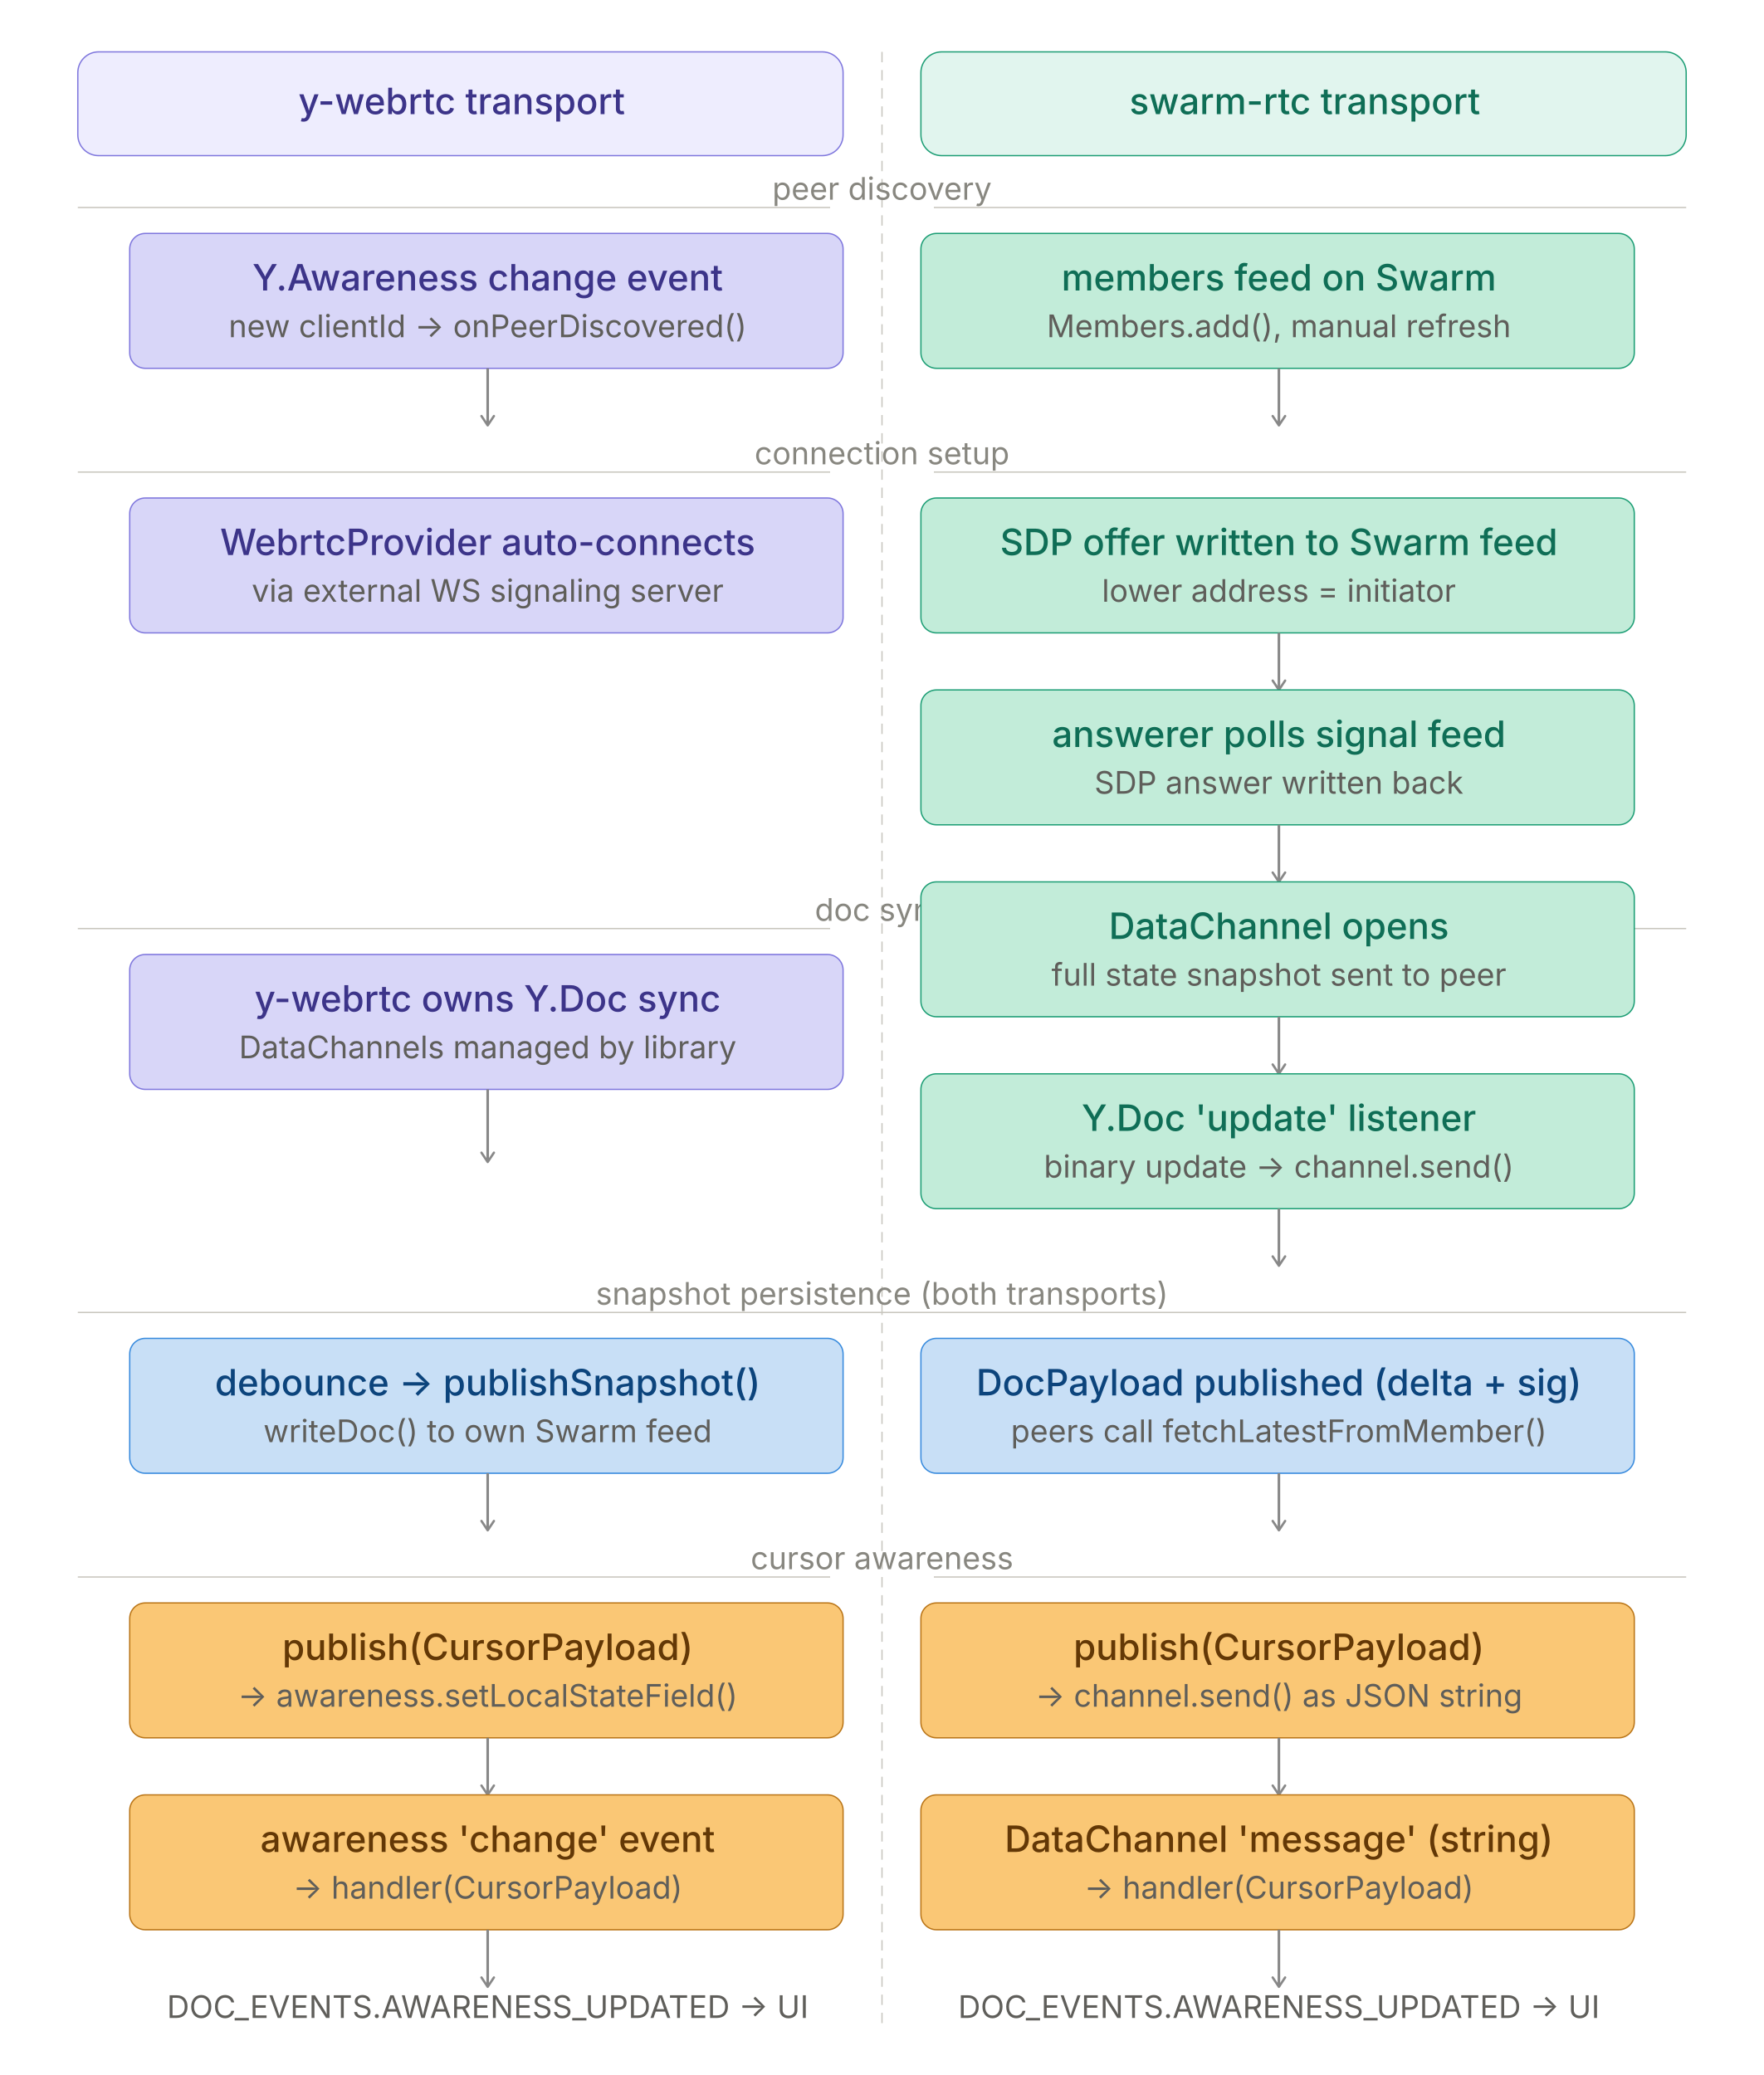
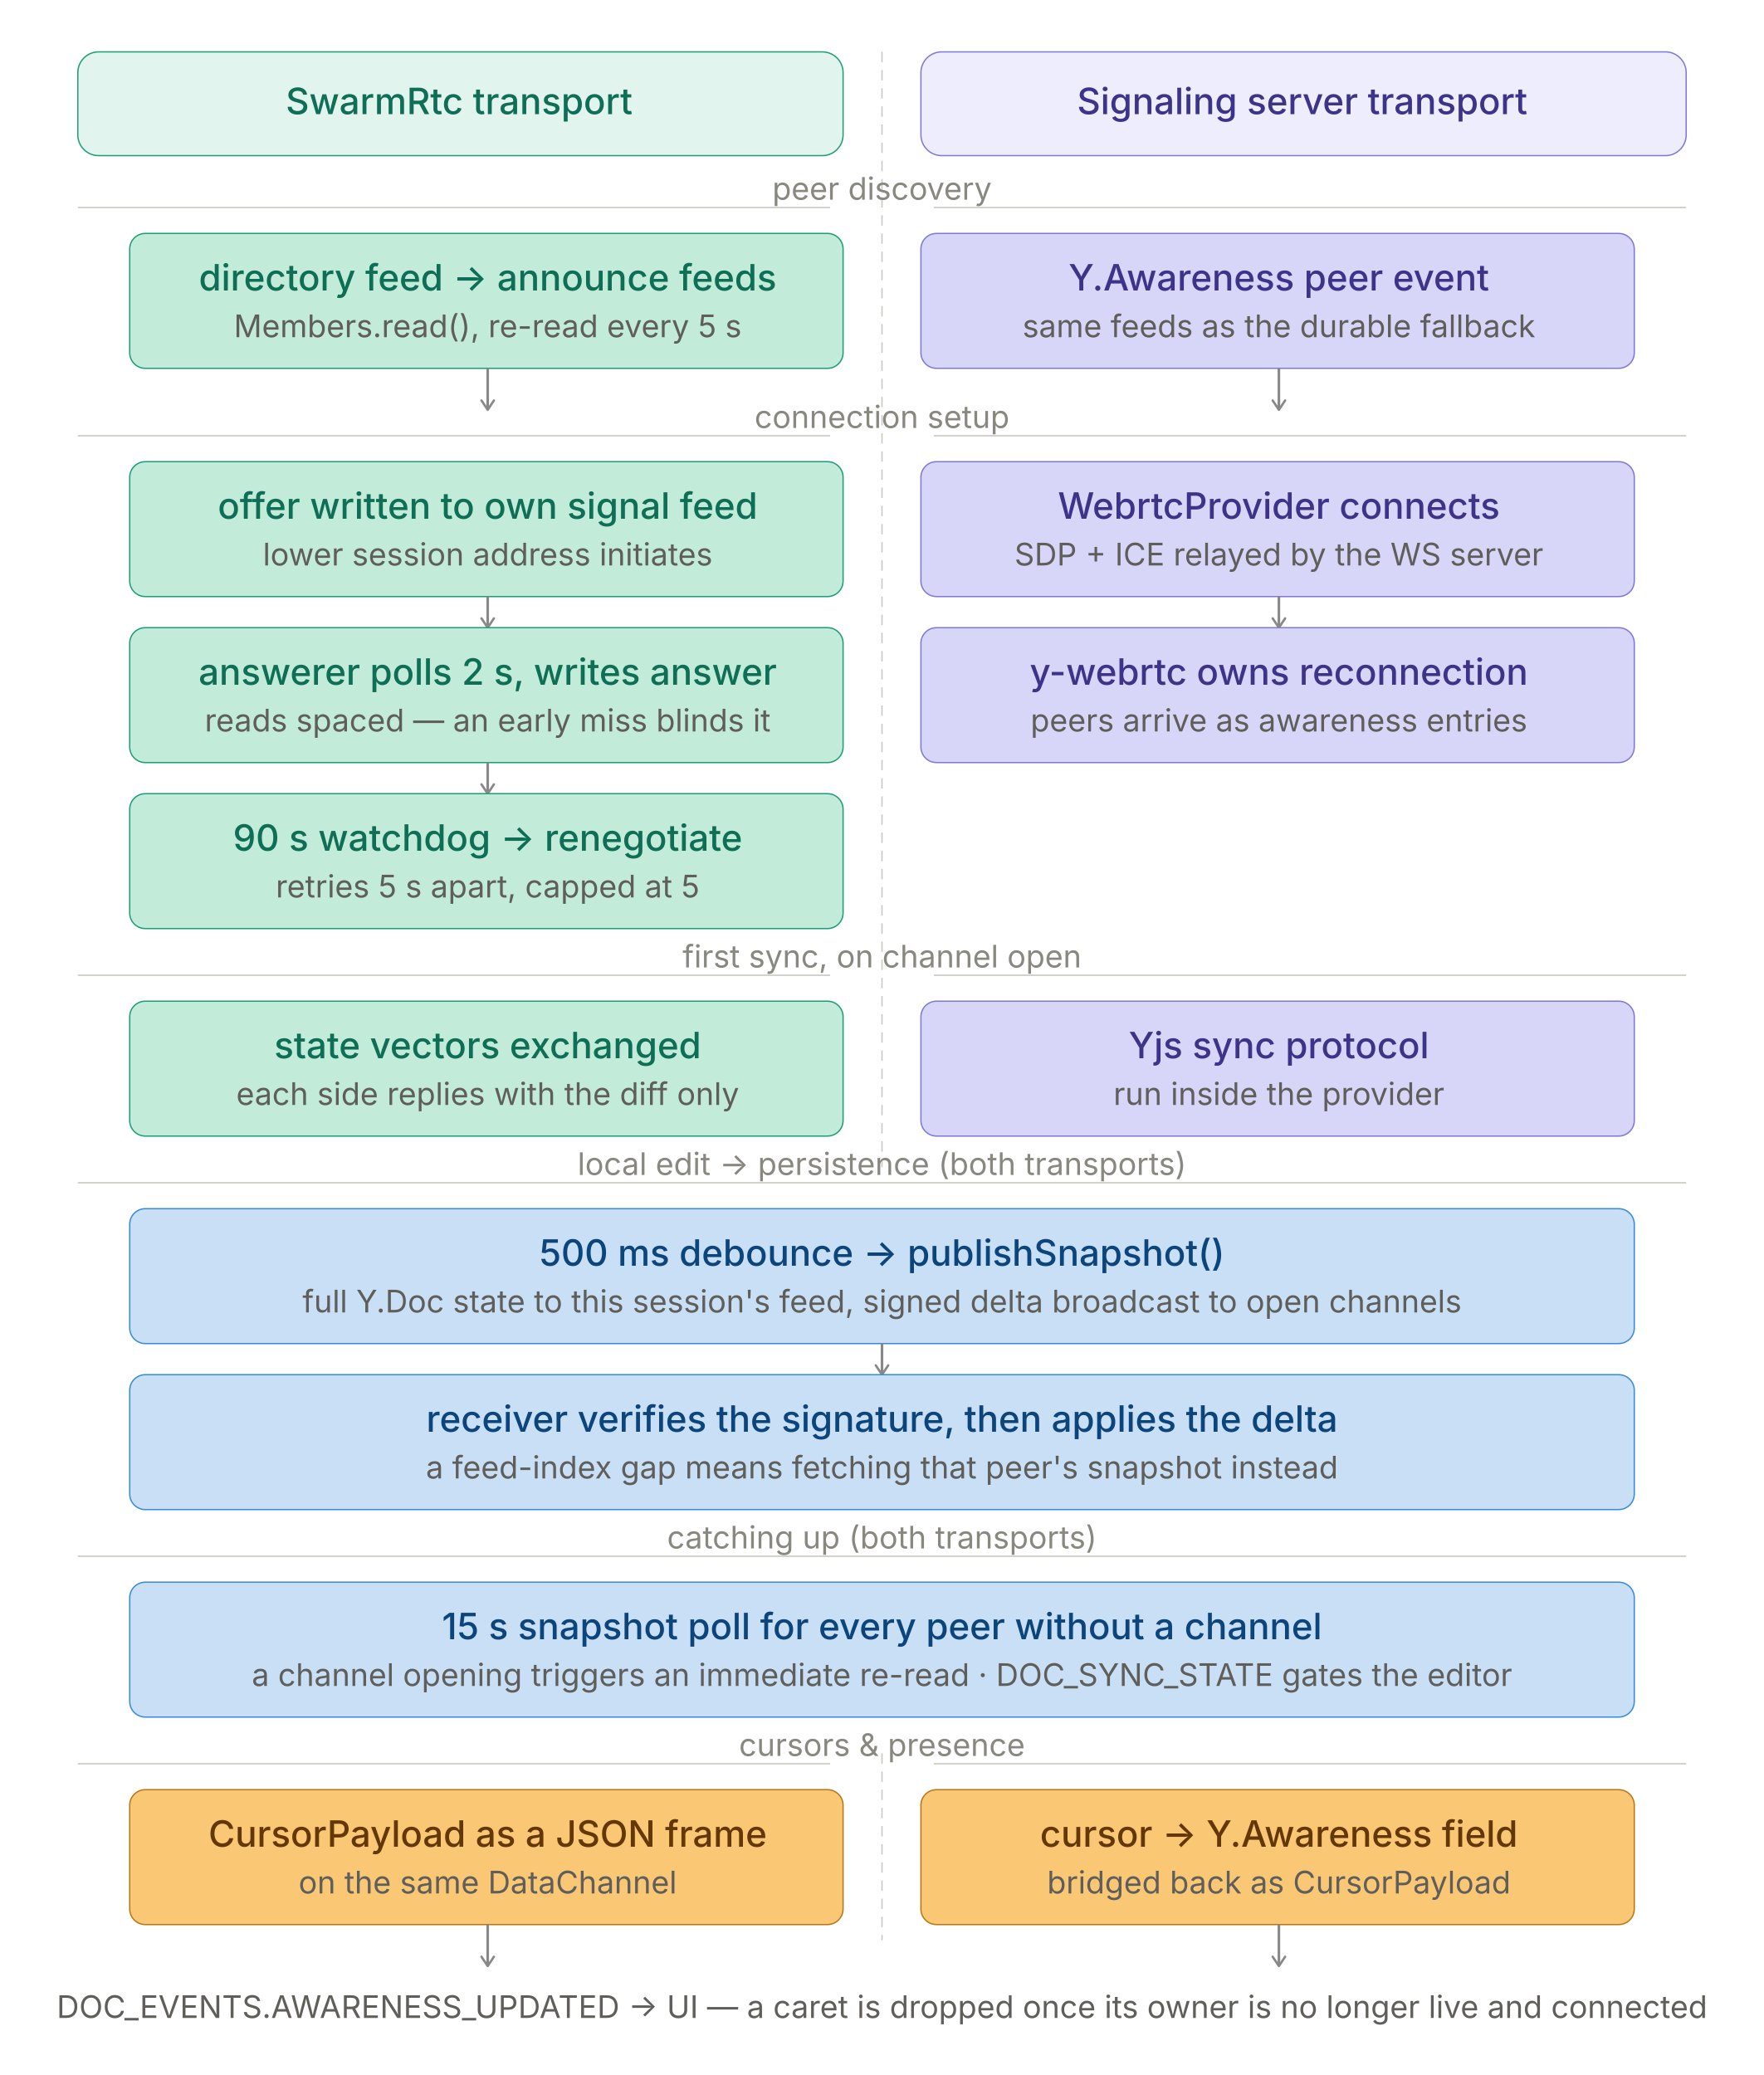
<svg xmlns="http://www.w3.org/2000/svg" width="100%" viewBox="0 0 680 800" role="img">
  <defs>
    <marker id="arrow" viewBox="0 0 10 10" refX="8" refY="5" markerWidth="6" markerHeight="6" orient="auto-start-reverse">
      <path d="M2 1L8 5L2 9" fill="none" stroke="context-stroke" stroke-width="1.5" stroke-linecap="round" stroke-linejoin="round" />
    </marker>
    <style>
    text { font-family: ui-sans-serif, system-ui, -apple-system, sans-serif; fill: #1a1a1a; }
    .th  { font-size: 14px; font-weight: 500; }
    .ts  { font-size: 12px; font-weight: 400; }

+     .hdr-teal   { fill: #E1F5EE; stroke: #1D9E75; }
    .hdr-purple { fill: #EEEDFE; stroke: #7F77DD; }
-     .hdr-teal   { fill: #E1F5EE; stroke: #1D9E75; }
+     .box-teal   { fill: #C2ECD9; stroke: #1D9E75; }
    .box-purple { fill: #D8D6F8; stroke: #7F77DD; }
-     .box-teal   { fill: #C2ECD9; stroke: #1D9E75; }
    .box-blue   { fill: #C8DFF6; stroke: #378ADD; }
    .box-amber  { fill: #FAC775; stroke: #BA7517; }

+     .text-teal   { fill: #0F6E56; }
    .text-purple { fill: #3C3489; }
-     .text-teal   { fill: #0F6E56; }
    .text-blue   { fill: #0C447C; }
    .text-amber  { fill: #633806; }
    .text-sub    { fill: #5F5E5A; }
    .text-label  { fill: #888780; }

-     .divider     { stroke: #C8C6BE; stroke-width: 0.5; }
-     .center-div  { stroke: #C8C6BE; stroke-width: 0.5; stroke-dasharray: 4 3; }
+     .divider    { stroke: #C8C6BE; stroke-width: 0.5; }
+     .center-div { stroke: #C8C6BE; stroke-width: 0.5; stroke-dasharray: 4 3; }
  </style>
  </defs>
-   <line x1="340" y1="20" x2="340" y2="780" class="center-div" />
-   <rect x="30" y="20" width="295" height="40" rx="8" stroke-width="0.5" class="hdr-purple" />
-   <text class="th text-purple" x="178" y="44" text-anchor="middle">y-webrtc transport</text>
-   <rect x="355" y="20" width="295" height="40" rx="8" stroke-width="0.5" class="hdr-teal" />
-   <text class="th text-teal" x="503" y="44" text-anchor="middle">swarm-rtc transport</text>
+   <line x1="340" y1="20" x2="340" y2="450" class="center-div" />
+   <line x1="340" y1="676" x2="340" y2="748" class="center-div" />
+   <rect x="30" y="20" width="295" height="40" rx="8" stroke-width="0.5" class="hdr-teal" />
+   <text class="th text-teal" x="177" y="44" text-anchor="middle">SwarmRtc transport</text>
+   <rect x="355" y="20" width="295" height="40" rx="8" stroke-width="0.5" class="hdr-purple" />
+   <text class="th text-purple" x="502" y="44" text-anchor="middle">Signaling server transport</text>
  <line x1="30" y1="80" x2="320" y2="80" class="divider" />
  <line x1="360" y1="80" x2="650" y2="80" class="divider" />
  <text class="ts text-label" x="340" y="77" text-anchor="middle">peer discovery</text>
-   <rect x="50" y="90" width="275" height="52" rx="6" stroke-width="0.5" class="box-purple" />
-   <text class="th text-purple" x="188" y="112" text-anchor="middle">Y.Awareness change event</text>
-   <text class="ts text-sub" x="188" y="130" text-anchor="middle">new clientId → onPeerDiscovered()</text>
-   <rect x="355" y="90" width="275" height="52" rx="6" stroke-width="0.5" class="box-teal" />
-   <text class="th text-teal" x="493" y="112" text-anchor="middle">members feed on Swarm</text>
-   <text class="ts text-sub" x="493" y="130" text-anchor="middle">Members.add(), manual refresh</text>
-   <line x1="188" y1="142" x2="188" y2="164" stroke="#888" stroke-width="1" fill="none" marker-end="url(#arrow)" />
-   <line x1="493" y1="142" x2="493" y2="164" stroke="#888" stroke-width="1" fill="none" marker-end="url(#arrow)" />
-   <line x1="30" y1="182" x2="320" y2="182" class="divider" />
-   <line x1="360" y1="182" x2="650" y2="182" class="divider" />
-   <text class="ts text-label" x="340" y="179" text-anchor="middle">connection setup</text>
-   <rect x="50" y="192" width="275" height="52" rx="6" stroke-width="0.5" class="box-purple" />
-   <text class="th text-purple" x="188" y="214" text-anchor="middle">WebrtcProvider auto-connects</text>
-   <text class="ts text-sub" x="188" y="232" text-anchor="middle">via external WS signaling server</text>
-   <rect x="355" y="192" width="275" height="52" rx="6" stroke-width="0.5" class="box-teal" />
-   <text class="th text-teal" x="493" y="214" text-anchor="middle">SDP offer written to Swarm feed</text>
-   <text class="ts text-sub" x="493" y="232" text-anchor="middle">lower address = initiator</text>
-   <line x1="493" y1="244" x2="493" y2="266" stroke="#888" stroke-width="1" fill="none" marker-end="url(#arrow)" />
-   <rect x="355" y="266" width="275" height="52" rx="6" stroke-width="0.5" class="box-teal" />
-   <text class="th text-teal" x="493" y="288" text-anchor="middle">answerer polls signal feed</text>
-   <text class="ts text-sub" x="493" y="306" text-anchor="middle">SDP answer written back</text>
-   <line x1="493" y1="318" x2="493" y2="340" stroke="#888" stroke-width="1" fill="none" marker-end="url(#arrow)" />
-   <line x1="30" y1="358" x2="320" y2="358" class="divider" />
-   <line x1="360" y1="358" x2="650" y2="358" class="divider" />
-   <text class="ts text-label" x="340" y="355" text-anchor="middle">doc sync</text>
-   <rect x="50" y="368" width="275" height="52" rx="6" stroke-width="0.5" class="box-purple" />
-   <text class="th text-purple" x="188" y="390" text-anchor="middle">y-webrtc owns Y.Doc sync</text>
-   <text class="ts text-sub" x="188" y="408" text-anchor="middle">DataChannels managed by library</text>
-   <rect x="355" y="340" width="275" height="52" rx="6" stroke-width="0.5" class="box-teal" />
-   <text class="th text-teal" x="493" y="362" text-anchor="middle">DataChannel opens</text>
-   <text class="ts text-sub" x="493" y="380" text-anchor="middle">full state snapshot sent to peer</text>
-   <line x1="493" y1="392" x2="493" y2="414" stroke="#888" stroke-width="1" fill="none" marker-end="url(#arrow)" />
-   <rect x="355" y="414" width="275" height="52" rx="6" stroke-width="0.5" class="box-teal" />
-   <text class="th text-teal" x="493" y="436" text-anchor="middle">Y.Doc 'update' listener</text>
-   <text class="ts text-sub" x="493" y="454" text-anchor="middle">binary update → channel.send()</text>
-   <line x1="188" y1="420" x2="188" y2="448" stroke="#888" stroke-width="1" fill="none" marker-end="url(#arrow)" />
-   <line x1="493" y1="466" x2="493" y2="488" stroke="#888" stroke-width="1" fill="none" marker-end="url(#arrow)" />
-   <line x1="30" y1="506" x2="650" y2="506" class="divider" />
-   <text class="ts text-label" x="340" y="503" text-anchor="middle">snapshot persistence  (both transports)</text>
-   <rect x="50" y="516" width="275" height="52" rx="6" stroke-width="0.5" class="box-blue" />
-   <text class="th text-blue" x="188" y="538" text-anchor="middle">debounce → publishSnapshot()</text>
-   <text class="ts text-sub" x="188" y="556" text-anchor="middle">writeDoc() to own Swarm feed</text>
-   <rect x="355" y="516" width="275" height="52" rx="6" stroke-width="0.5" class="box-blue" />
-   <text class="th text-blue" x="493" y="538" text-anchor="middle">DocPayload published (delta + sig)</text>
-   <text class="ts text-sub" x="493" y="556" text-anchor="middle">peers call fetchLatestFromMember()</text>
-   <line x1="188" y1="568" x2="188" y2="590" stroke="#888" stroke-width="1" fill="none" marker-end="url(#arrow)" />
-   <line x1="493" y1="568" x2="493" y2="590" stroke="#888" stroke-width="1" fill="none" marker-end="url(#arrow)" />
-   <line x1="30" y1="608" x2="320" y2="608" class="divider" />
-   <line x1="360" y1="608" x2="650" y2="608" class="divider" />
-   <text class="ts text-label" x="340" y="605" text-anchor="middle">cursor awareness</text>
-   <rect x="50" y="618" width="275" height="52" rx="6" stroke-width="0.5" class="box-amber" />
-   <text class="th text-amber" x="188" y="640" text-anchor="middle">publish(CursorPayload)</text>
-   <text class="ts text-sub" x="188" y="658" text-anchor="middle">→ awareness.setLocalStateField()</text>
-   <rect x="355" y="618" width="275" height="52" rx="6" stroke-width="0.5" class="box-amber" />
-   <text class="th text-amber" x="493" y="640" text-anchor="middle">publish(CursorPayload)</text>
-   <text class="ts text-sub" x="493" y="658" text-anchor="middle">→ channel.send() as JSON string</text>
-   <line x1="188" y1="670" x2="188" y2="692" stroke="#888" stroke-width="1" fill="none" marker-end="url(#arrow)" />
-   <line x1="493" y1="670" x2="493" y2="692" stroke="#888" stroke-width="1" fill="none" marker-end="url(#arrow)" />
-   <rect x="50" y="692" width="275" height="52" rx="6" stroke-width="0.5" class="box-amber" />
-   <text class="th text-amber" x="188" y="714" text-anchor="middle">awareness 'change' event</text>
-   <text class="ts text-sub" x="188" y="732" text-anchor="middle">→ handler(CursorPayload)</text>
-   <rect x="355" y="692" width="275" height="52" rx="6" stroke-width="0.5" class="box-amber" />
-   <text class="th text-amber" x="493" y="714" text-anchor="middle">DataChannel 'message' (string)</text>
-   <text class="ts text-sub" x="493" y="732" text-anchor="middle">→ handler(CursorPayload)</text>
-   <line x1="188" y1="744" x2="188" y2="766" stroke="#888" stroke-width="1" fill="none" marker-end="url(#arrow)" />
-   <line x1="493" y1="744" x2="493" y2="766" stroke="#888" stroke-width="1" fill="none" marker-end="url(#arrow)" />
-   <rect x="50" y="766" width="275" height="14" rx="4" stroke-width="0" fill="none" />
-   <text class="ts text-sub" x="188" y="778" text-anchor="middle">DOC_EVENTS.AWARENESS_UPDATED → UI</text>
-   <rect x="355" y="766" width="275" height="14" rx="4" stroke-width="0" fill="none" />
-   <text class="ts text-sub" x="493" y="778" text-anchor="middle">DOC_EVENTS.AWARENESS_UPDATED → UI</text>
+   <rect x="50" y="90" width="275" height="52" rx="6" stroke-width="0.5" class="box-teal" />
+   <text class="th text-teal" x="188" y="112" text-anchor="middle">directory feed → announce feeds</text>
+   <text class="ts text-sub" x="188" y="130" text-anchor="middle">Members.read(), re-read every 5 s</text>
+   <rect x="355" y="90" width="275" height="52" rx="6" stroke-width="0.5" class="box-purple" />
+   <text class="th text-purple" x="493" y="112" text-anchor="middle">Y.Awareness peer event</text>
+   <text class="ts text-sub" x="493" y="130" text-anchor="middle">same feeds as the durable fallback</text>
+   <line x1="188" y1="142" x2="188" y2="158" stroke="#888" stroke-width="1" fill="none" marker-end="url(#arrow)" />
+   <line x1="493" y1="142" x2="493" y2="158" stroke="#888" stroke-width="1" fill="none" marker-end="url(#arrow)" />
+   <line x1="30" y1="168" x2="320" y2="168" class="divider" />
+   <line x1="360" y1="168" x2="650" y2="168" class="divider" />
+   <text class="ts text-label" x="340" y="165" text-anchor="middle">connection setup</text>
+   <rect x="50" y="178" width="275" height="52" rx="6" stroke-width="0.5" class="box-teal" />
+   <text class="th text-teal" x="188" y="200" text-anchor="middle">offer written to own signal feed</text>
+   <text class="ts text-sub" x="188" y="218" text-anchor="middle">lower session address initiates</text>
+   <rect x="355" y="178" width="275" height="52" rx="6" stroke-width="0.5" class="box-purple" />
+   <text class="th text-purple" x="493" y="200" text-anchor="middle">WebrtcProvider connects</text>
+   <text class="ts text-sub" x="493" y="218" text-anchor="middle">SDP + ICE relayed by the WS server</text>
+   <line x1="188" y1="230" x2="188" y2="242" stroke="#888" stroke-width="1" fill="none" marker-end="url(#arrow)" />
+   <line x1="493" y1="230" x2="493" y2="242" stroke="#888" stroke-width="1" fill="none" marker-end="url(#arrow)" />
+   <rect x="50" y="242" width="275" height="52" rx="6" stroke-width="0.5" class="box-teal" />
+   <text class="th text-teal" x="188" y="264" text-anchor="middle">answerer polls 2 s, writes answer</text>
+   <text class="ts text-sub" x="188" y="282" text-anchor="middle">reads spaced — an early miss blinds it</text>
+   <rect x="355" y="242" width="275" height="52" rx="6" stroke-width="0.5" class="box-purple" />
+   <text class="th text-purple" x="493" y="264" text-anchor="middle">y-webrtc owns reconnection</text>
+   <text class="ts text-sub" x="493" y="282" text-anchor="middle">peers arrive as awareness entries</text>
+   <line x1="188" y1="294" x2="188" y2="306" stroke="#888" stroke-width="1" fill="none" marker-end="url(#arrow)" />
+   <rect x="50" y="306" width="275" height="52" rx="6" stroke-width="0.5" class="box-teal" />
+   <text class="th text-teal" x="188" y="328" text-anchor="middle">90 s watchdog → renegotiate</text>
+   <text class="ts text-sub" x="188" y="346" text-anchor="middle">retries 5 s apart, capped at 5</text>
+   <line x1="30" y1="376" x2="320" y2="376" class="divider" />
+   <line x1="360" y1="376" x2="650" y2="376" class="divider" />
+   <text class="ts text-label" x="340" y="373" text-anchor="middle">first sync, on channel open</text>
+   <rect x="50" y="386" width="275" height="52" rx="6" stroke-width="0.5" class="box-teal" />
+   <text class="th text-teal" x="188" y="408" text-anchor="middle">state vectors exchanged</text>
+   <text class="ts text-sub" x="188" y="426" text-anchor="middle">each side replies with the diff only</text>
+   <rect x="355" y="386" width="275" height="52" rx="6" stroke-width="0.5" class="box-purple" />
+   <text class="th text-purple" x="493" y="408" text-anchor="middle">Yjs sync protocol</text>
+   <text class="ts text-sub" x="493" y="426" text-anchor="middle">run inside the provider</text>
+   <line x1="30" y1="456" x2="650" y2="456" class="divider" />
+   <text class="ts text-label" x="340" y="453" text-anchor="middle">local edit → persistence  (both transports)</text>
+   <rect x="50" y="466" width="580" height="52" rx="6" stroke-width="0.5" class="box-blue" />
+   <text class="th text-blue" x="340" y="488" text-anchor="middle">500 ms debounce → publishSnapshot()</text>
+   <text class="ts text-sub" x="340" y="506" text-anchor="middle">full Y.Doc state to this session's feed, signed delta broadcast to open channels</text>
+   <line x1="340" y1="518" x2="340" y2="530" stroke="#888" stroke-width="1" fill="none" marker-end="url(#arrow)" />
+   <rect x="50" y="530" width="580" height="52" rx="6" stroke-width="0.5" class="box-blue" />
+   <text class="th text-blue" x="340" y="552" text-anchor="middle">receiver verifies the signature, then applies the delta</text>
+   <text class="ts text-sub" x="340" y="570" text-anchor="middle">a feed-index gap means fetching that peer's snapshot instead</text>
+   <line x1="30" y1="600" x2="650" y2="600" class="divider" />
+   <text class="ts text-label" x="340" y="597" text-anchor="middle">catching up  (both transports)</text>
+   <rect x="50" y="610" width="580" height="52" rx="6" stroke-width="0.5" class="box-blue" />
+   <text class="th text-blue" x="340" y="632" text-anchor="middle">15 s snapshot poll for every peer without a channel</text>
+   <text class="ts text-sub" x="340" y="650" text-anchor="middle">a channel opening triggers an immediate re-read · DOC_SYNC_STATE gates the editor</text>
+   <line x1="30" y1="680" x2="320" y2="680" class="divider" />
+   <line x1="360" y1="680" x2="650" y2="680" class="divider" />
+   <text class="ts text-label" x="340" y="677" text-anchor="middle">cursors &amp; presence</text>
+   <rect x="50" y="690" width="275" height="52" rx="6" stroke-width="0.5" class="box-amber" />
+   <text class="th text-amber" x="188" y="712" text-anchor="middle">CursorPayload as a JSON frame</text>
+   <text class="ts text-sub" x="188" y="730" text-anchor="middle">on the same DataChannel</text>
+   <rect x="355" y="690" width="275" height="52" rx="6" stroke-width="0.5" class="box-amber" />
+   <text class="th text-amber" x="493" y="712" text-anchor="middle">cursor → Y.Awareness field</text>
+   <text class="ts text-sub" x="493" y="730" text-anchor="middle">bridged back as CursorPayload</text>
+   <line x1="188" y1="742" x2="188" y2="758" stroke="#888" stroke-width="1" fill="none" marker-end="url(#arrow)" />
+   <line x1="493" y1="742" x2="493" y2="758" stroke="#888" stroke-width="1" fill="none" marker-end="url(#arrow)" />
+   <text class="ts text-sub" x="340" y="778" text-anchor="middle">DOC_EVENTS.AWARENESS_UPDATED → UI — a caret is dropped once its owner is no longer live and connected</text>
</svg>
